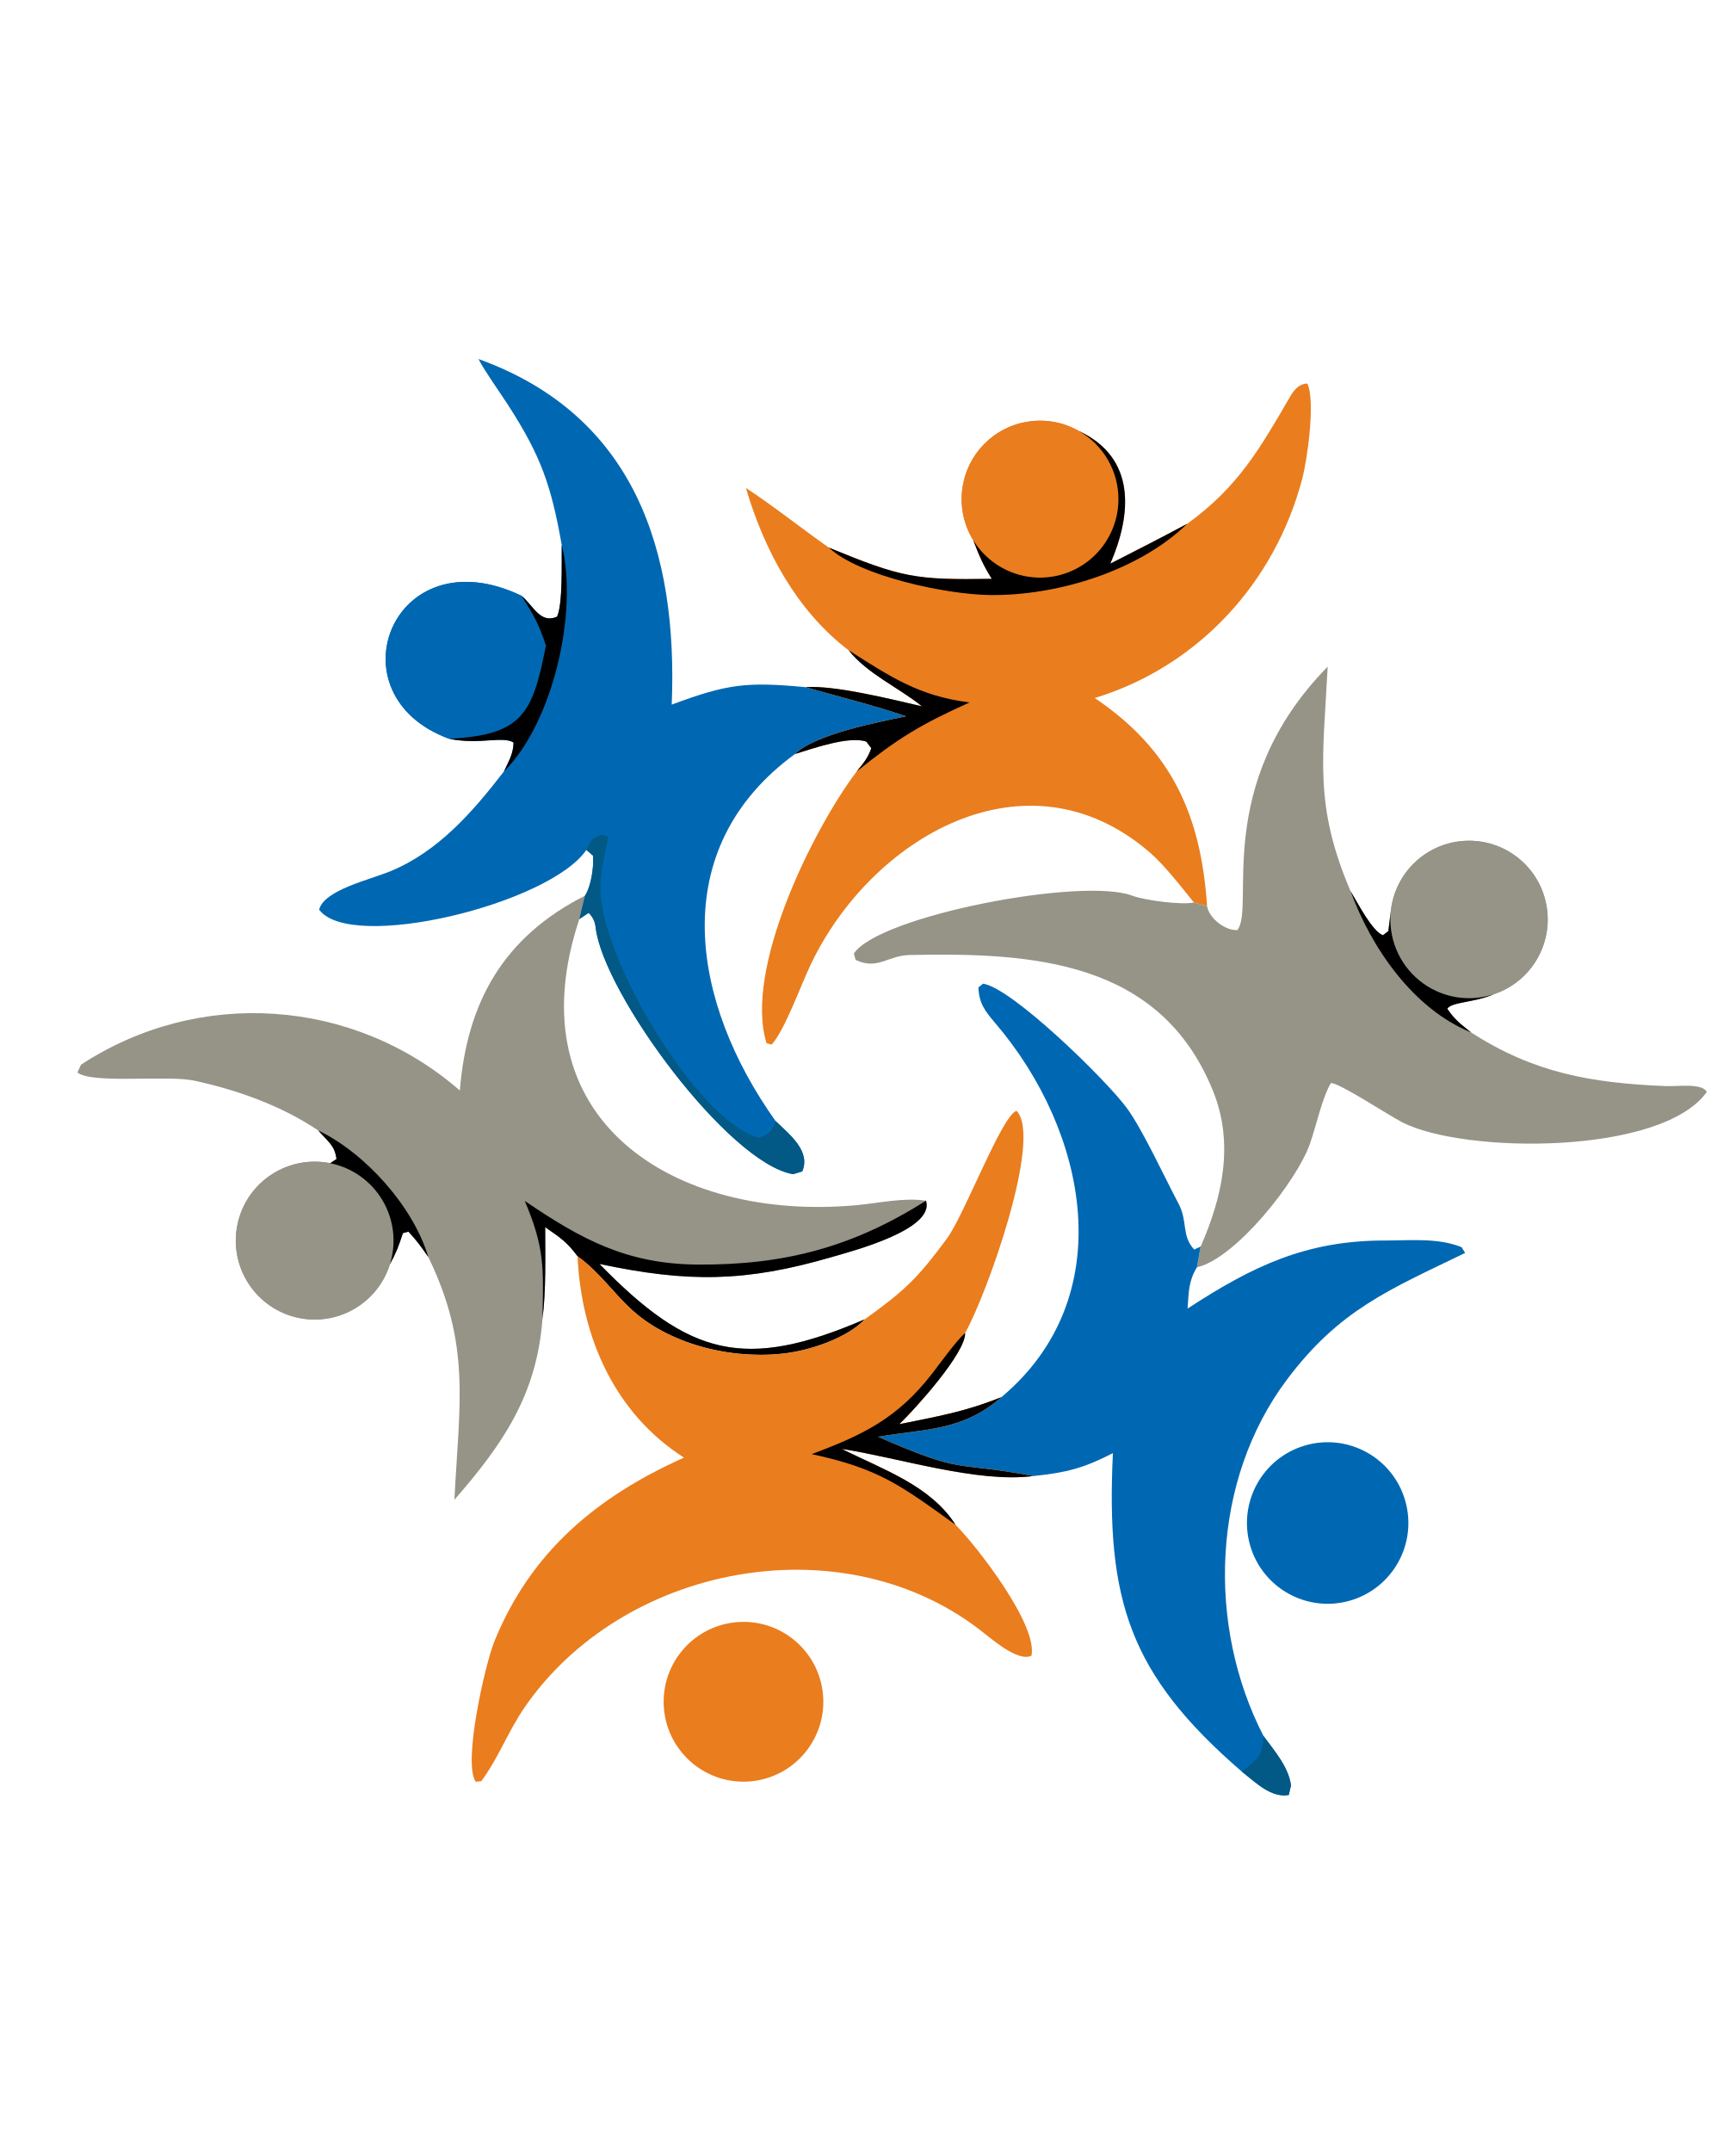
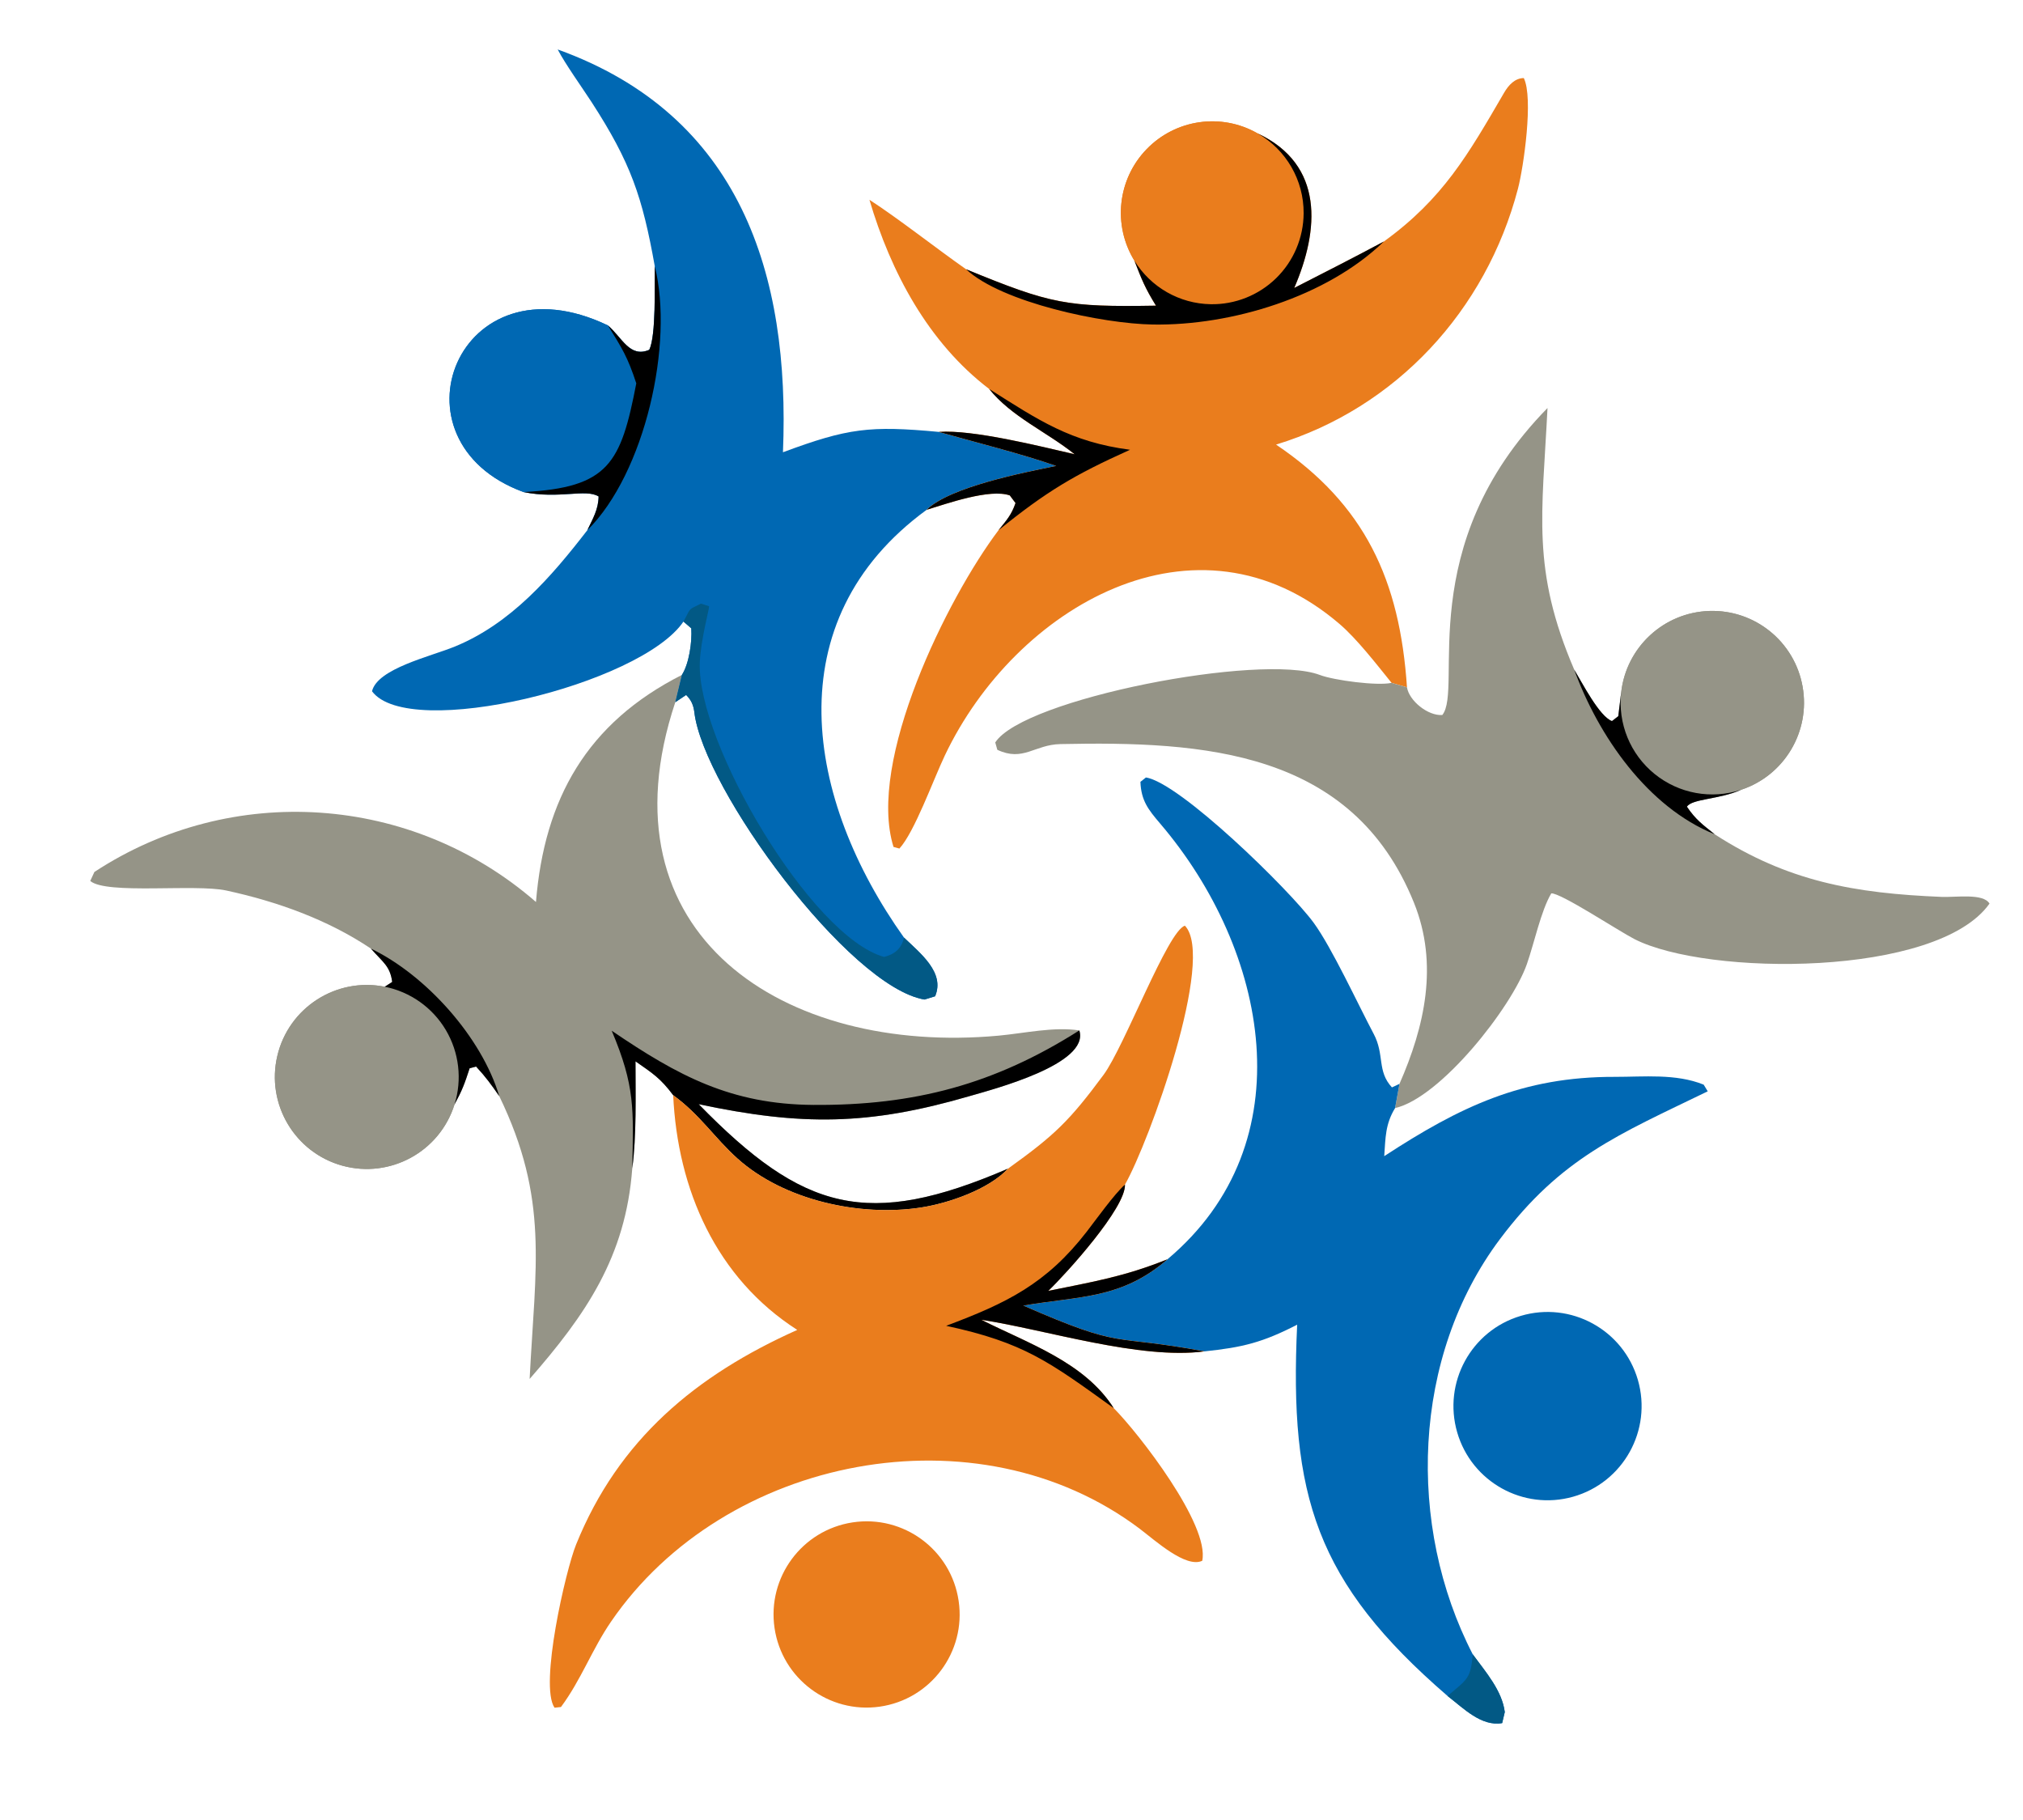
- <svg xmlns="http://www.w3.org/2000/svg" width="488" height="605" viewBox="0 0 488 605">
-   <path fill="#959487" transform="matrix(4.31858 0 0 4.32143 -0.000488281 0)" d="M38.089 58.269L37.72 59.79C33.389 72.779 43.808 79.503 55.781 78.402C57.235 78.268 58.847 77.894 60.289 78.111C60.883 79.99 55.5 81.387 54.161 81.777C48.532 83.418 44.771 83.447 39.028 82.226C44.879 88.218 48.466 89.2 56.305 85.826C55.229 86.977 53.014 87.749 51.461 87.991C48.049 88.524 43.791 87.597 41.188 85.254C39.906 84.102 39.098 82.811 37.602 81.725C36.887 80.771 36.453 80.504 35.497 79.838C35.497 81.697 35.56 84.006 35.317 85.81C34.953 90.748 32.723 93.974 29.585 97.566C29.906 91.25 30.668 87.518 27.889 81.781C27.423 81.112 27.146 80.725 26.593 80.127L26.234 80.223C25.95 81.088 25.822 81.447 25.388 82.244C24.561 84.883 21.794 86.393 19.128 85.661C16.461 84.928 14.854 82.216 15.49 79.526C16.127 76.835 18.78 75.132 21.492 75.673L21.907 75.402C21.79 74.51 21.384 74.306 20.718 73.542C18.301 71.924 15.473 70.913 12.639 70.301C10.892 69.924 5.952 70.536 5.041 69.768L5.273 69.266C12.945 64.236 23.007 64.913 29.939 70.942C30.405 65.174 32.792 60.947 38.089 58.269Z" />
-   <path fill="#959487" transform="matrix(4.31858 0 0 4.32143 -0.000488281 0)" d="M25.388 82.244C24.561 84.883 21.794 86.393 19.128 85.661C16.461 84.928 14.854 82.216 15.49 79.526C16.127 76.835 18.78 75.132 21.492 75.673C22.921 75.958 24.162 76.836 24.905 78.09C25.648 79.343 25.823 80.854 25.388 82.244Z" />
-   <path transform="matrix(4.31858 0 0 4.32143 -0.000488281 0)" d="M60.289 78.111C60.883 79.99 55.5 81.387 54.161 81.777C48.532 83.418 44.771 83.447 39.028 82.226C44.879 88.218 48.466 89.2 56.305 85.826C55.229 86.977 53.014 87.749 51.461 87.991C48.049 88.524 43.791 87.597 41.188 85.254C39.906 84.102 39.098 82.811 37.602 81.725C36.887 80.771 36.453 80.504 35.497 79.838C35.497 81.697 35.56 84.006 35.317 85.81C35.384 82.482 35.48 81.232 34.168 78.127C37.885 80.653 40.832 82.238 45.438 82.268C51.081 82.306 55.549 81.118 60.289 78.111Z" />
-   <path transform="matrix(4.31858 0 0 4.32143 -0.000488281 0)" d="M20.718 73.542C23.794 75.021 26.908 78.494 27.889 81.781C27.423 81.112 27.146 80.725 26.593 80.127L26.234 80.223C25.95 81.088 25.822 81.447 25.388 82.244C25.823 80.854 25.648 79.343 24.905 78.09C24.162 76.836 22.921 75.958 21.492 75.673L21.907 75.402C21.79 74.51 21.384 74.306 20.718 73.542Z" />
-   <path fill="#0068B3" transform="matrix(4.31858 0 0 4.32143 -0.000488281 0)" d="M31.152 23.356C41.358 27.033 44.142 35.895 43.734 45.839C47.362 44.493 48.579 44.344 52.443 44.703C54.384 45.254 57.157 45.949 58.999 46.603C57.188 46.974 53.078 47.77 51.76 49.052C43.264 55.255 45.013 65.243 50.496 72.931C51.425 73.821 52.792 74.888 52.233 76.204L51.64 76.386C47.416 75.68 39.289 64.617 38.785 60.356C38.739 59.962 38.619 59.675 38.325 59.386L37.72 59.79L38.089 58.269C38.487 57.652 38.666 56.438 38.615 55.667L38.178 55.289C35.787 58.813 22.842 61.964 20.779 59.18C21.084 57.911 24.034 57.245 25.405 56.684C28.538 55.402 30.788 52.803 32.809 50.187C33.119 49.537 33.425 49.028 33.438 48.306C32.707 47.856 31.243 48.468 29.243 48.062C21.47 45.218 25.576 34.74 33.957 38.761C34.75 39.435 35.17 40.588 36.266 40.122C36.653 39.321 36.559 36.522 36.574 35.457C35.885 31.584 35.234 29.673 33.048 26.3C32.525 25.493 31.568 24.159 31.152 23.356Z" />
-   <path fill="#0068B3" transform="matrix(4.31858 0 0 4.32143 -0.000488281 0)" d="M29.243 48.062C21.47 45.218 25.576 34.74 33.957 38.761C34.763 40.063 35.057 40.52 35.542 41.994C34.679 46.456 34.004 47.814 29.243 48.062Z" />
-   <path fill="#025985" transform="matrix(4.31858 0 0 4.32143 -0.000488281 0)" d="M38.178 55.289C38.627 54.479 38.38 54.673 39.153 54.288L39.609 54.432C39.63 54.571 39.137 56.298 39.09 57.591C38.928 62.041 45.3 72.869 49.38 74.007C49.962 73.863 50.355 73.555 50.496 72.931C51.425 73.821 52.792 74.888 52.233 76.204L51.64 76.386C47.416 75.68 39.289 64.617 38.785 60.356C38.739 59.962 38.619 59.675 38.325 59.386L37.72 59.79L38.089 58.269C38.487 57.652 38.666 56.438 38.615 55.667L38.178 55.289Z" />
-   <path transform="matrix(4.31858 0 0 4.32143 -0.000488281 0)" d="M36.574 35.457C37.653 39.772 36.027 47.006 32.809 50.187C33.119 49.537 33.425 49.028 33.438 48.306C32.707 47.856 31.243 48.468 29.243 48.062C34.004 47.814 34.679 46.456 35.542 41.994C35.057 40.52 34.763 40.063 33.957 38.761C34.75 39.435 35.17 40.588 36.266 40.122C36.653 39.321 36.559 36.522 36.574 35.457Z" />
-   <path fill="#EA7D1D" transform="matrix(4.31858 0 0 4.32143 -0.000488281 0)" d="M77.3 34.073C80.606 31.683 81.999 29.235 84.014 25.775C84.266 25.342 84.615 24.959 85.115 24.952C85.66 26.056 85.11 29.907 84.79 31.128C83.005 37.934 77.977 43.367 71.277 45.411C76.245 48.759 78.191 52.975 78.591 58.96L77.729 58.711C76.885 57.663 75.795 56.256 74.822 55.423C66.811 48.559 56.701 54.495 52.774 62.77C52.114 64.16 51.081 67.04 50.238 67.959L49.91 67.868C48.413 63.085 52.909 53.987 55.776 50.189C56.214 49.64 56.495 49.348 56.726 48.674L56.404 48.248C55.292 47.859 52.935 48.693 51.76 49.052C53.078 47.77 57.188 46.974 58.999 46.603C57.157 45.949 54.384 45.254 52.443 44.703C54.338 44.563 58.064 45.498 60.026 45.95C58.453 44.688 56.495 43.858 55.253 42.305C51.847 39.717 49.751 35.769 48.564 31.746C50.166 32.778 52.298 34.458 53.959 35.622C58.729 37.581 59.574 37.736 64.571 37.657C63.969 36.679 63.782 36.224 63.366 35.146C62.145 33.16 62.425 30.599 64.046 28.923C65.668 27.247 68.219 26.883 70.244 28.039C73.982 29.789 73.691 33.433 72.291 36.669C73.968 35.813 75.641 34.963 77.3 34.073Z" />
-   <path fill="#EA7D1D" transform="matrix(4.31858 0 0 4.32143 -0.000488281 0)" d="M63.366 35.146C62.145 33.16 62.425 30.599 64.046 28.923C65.668 27.247 68.219 26.883 70.244 28.039C71.844 28.952 72.829 30.657 72.819 32.499C72.811 33.864 72.258 35.169 71.282 36.123C70.306 37.077 68.988 37.6 67.624 37.576C65.883 37.545 64.278 36.629 63.366 35.146Z" />
-   <path transform="matrix(4.31858 0 0 4.32143 -0.000488281 0)" d="M70.244 28.039C73.982 29.789 73.691 33.433 72.291 36.669C73.968 35.813 75.641 34.963 77.3 34.073C74.111 37.163 68.787 38.779 64.391 38.709C61.606 38.665 55.969 37.49 53.959 35.622C58.729 37.581 59.574 37.736 64.571 37.657C63.969 36.679 63.782 36.224 63.366 35.146C64.278 36.629 65.883 37.545 67.624 37.576C68.988 37.6 70.306 37.077 71.282 36.123C72.258 35.169 72.811 33.864 72.819 32.499C72.829 30.657 71.844 28.952 70.244 28.039Z" />
-   <path transform="matrix(4.31858 0 0 4.32143 -0.000488281 0)" d="M55.253 42.305C58.012 44.048 59.801 45.268 63.122 45.7C59.988 47.109 58.451 48.028 55.776 50.189C56.214 49.64 56.495 49.348 56.726 48.674L56.404 48.248C55.292 47.859 52.935 48.693 51.76 49.052C53.078 47.77 57.188 46.974 58.999 46.603C57.157 45.949 54.384 45.254 52.443 44.703C54.338 44.563 58.064 45.498 60.026 45.95C58.453 44.688 56.495 43.858 55.253 42.305Z" />
-   <path fill="#959487" transform="matrix(4.31858 0 0 4.32143 -0.000488281 0)" d="M86.442 43.369C86.146 49.304 85.53 52.374 87.931 57.971C88.386 58.722 89.34 60.588 90.042 60.842L90.392 60.569L90.556 59.243C90.841 56.714 92.939 54.778 95.482 54.697C98.026 54.615 100.243 56.413 100.689 58.918C101.135 61.423 99.675 63.876 97.26 64.678C96.033 65.225 94.508 65.175 94.229 65.623C94.728 66.357 95.089 66.607 95.779 67.164C99.857 69.8 103.593 70.457 108.456 70.657C109.262 70.69 110.784 70.443 111.129 71.032C108.214 75.148 95.347 75.09 91.288 73.008C90.421 72.563 87.173 70.424 86.65 70.46C86.078 71.426 85.7 73.236 85.287 74.41C84.427 76.855 80.45 81.873 77.927 82.445L78.172 81.094C79.572 77.906 80.371 74.424 78.98 70.981C75.544 62.472 67.23 61.961 59.237 62.128C57.775 62.159 57.157 63.127 55.708 62.448L55.593 62.038C57.156 59.597 70.456 57.031 73.722 58.27C74.516 58.571 76.95 58.889 77.729 58.711L78.591 58.96C78.715 59.719 79.765 60.561 80.562 60.505C81.752 59.04 78.876 51.08 86.442 43.369Z" />
-   <path fill="#959487" transform="matrix(4.31858 0 0 4.32143 -0.000488281 0)" d="M90.556 59.243C90.841 56.714 92.939 54.778 95.482 54.697C98.026 54.615 100.243 56.413 100.689 58.918C101.135 61.423 99.675 63.876 97.26 64.678C95.602 65.228 93.777 64.895 92.421 63.795C91.064 62.695 90.361 60.979 90.556 59.243Z" />
-   <path transform="matrix(4.31858 0 0 4.32143 -0.000488281 0)" d="M87.931 57.971C88.386 58.722 89.34 60.588 90.042 60.842L90.392 60.569L90.556 59.243C90.361 60.979 91.064 62.695 92.421 63.795C93.777 64.895 95.602 65.228 97.26 64.678C96.033 65.225 94.508 65.175 94.229 65.623C94.728 66.357 95.089 66.607 95.779 67.164C92.019 65.641 89.275 61.661 87.931 57.971Z" />
-   <path fill="#0068B3" transform="matrix(4.31858 0 0 4.32143 -0.000488281 0)" d="M65.208 90.886C72.979 84.373 70.83 73.616 64.801 66.562C64.131 65.779 63.741 65.275 63.702 64.235L64.007 63.994C65.89 64.268 72.03 70.262 73.378 72.102C74.392 73.485 75.868 76.681 76.73 78.301C77.352 79.471 76.902 80.375 77.751 81.29L78.172 81.094L77.927 82.445C77.377 83.343 77.394 84.093 77.321 85.129C81.552 82.37 85.038 80.692 90.196 80.702C91.823 80.705 93.611 80.511 95.163 81.136L95.391 81.511C90.423 83.919 87.203 85.206 83.787 89.755C78.862 96.314 78.559 105.764 82.265 112.938C82.988 113.924 83.903 114.963 84.052 116.159L83.906 116.773C82.748 116.975 81.763 115.96 80.855 115.257C73.497 108.909 72.007 104.075 72.458 94.535C70.531 95.526 69.414 95.805 67.272 96.025C61.933 95.03 62.888 95.97 57.155 93.469C60.287 92.928 62.642 93.115 65.208 90.886Z" />
-   <path fill="#025985" transform="matrix(4.31858 0 0 4.32143 -0.000488281 0)" d="M82.265 112.938C82.988 113.924 83.903 114.963 84.052 116.159L83.906 116.773C82.748 116.975 81.763 115.96 80.855 115.257C82.009 114.295 82.14 114.273 82.265 112.938Z" />
-   <path fill="#EA7D1D" transform="matrix(4.31858 0 0 4.32143 -0.000488281 0)" d="M56.305 85.826C58.928 83.944 59.738 83.159 61.641 80.59C62.805 79.019 65.229 72.547 66.186 72.266C67.913 74.053 64.189 84.349 62.837 86.717C62.887 88.008 59.589 91.656 58.554 92.65C61.077 92.133 62.788 91.859 65.208 90.886C62.642 93.115 60.287 92.928 57.155 93.469C62.888 95.97 61.933 95.03 67.272 96.025C63.658 96.499 58.453 94.82 54.809 94.26C57.455 95.59 60.579 96.632 62.21 99.193C63.603 100.591 67.586 105.716 67.154 107.715C66.242 108.142 64.523 106.579 63.678 105.94C54.603 99.085 40.477 101.849 34.129 111.113C33.069 112.66 32.455 114.37 31.334 115.876L30.975 115.915C30.113 114.673 31.604 108.229 32.176 106.812C34.547 100.948 38.873 97.36 44.532 94.827C40.01 91.929 37.846 86.999 37.602 81.725C39.098 82.811 39.906 84.102 41.188 85.254C43.791 87.597 48.049 88.524 51.461 87.991C53.014 87.749 55.229 86.977 56.305 85.826Z" />
-   <path transform="matrix(4.31858 0 0 4.32143 -0.000488281 0)" d="M52.85 94.599C56.218 93.335 58.436 92.27 60.705 89.341C61.233 88.659 62.241 87.246 62.837 86.717C62.887 88.008 59.589 91.656 58.554 92.65C61.077 92.133 62.788 91.859 65.208 90.886C62.642 93.115 60.287 92.928 57.155 93.469C62.888 95.97 61.933 95.03 67.272 96.025C63.658 96.499 58.453 94.82 54.809 94.26C57.455 95.59 60.579 96.632 62.21 99.193C58.61 96.605 57.196 95.533 52.85 94.599Z" />
-   <path fill="#0068B3" transform="matrix(4.31858 0 0 4.32143 -0.000488281 0)" d="M84.942 94.044C87.738 93.212 90.677 94.817 91.488 97.618C92.3 100.42 90.674 103.347 87.866 104.138C85.088 104.921 82.197 103.316 81.394 100.543C80.591 97.77 82.175 94.868 84.942 94.044Z" />
-   <path fill="#EA7D1D" transform="matrix(4.31858 0 0 4.32143 -0.000488281 0)" d="M47.62 105.572C50.469 105.136 53.129 107.102 53.549 109.954C53.968 112.805 51.987 115.454 49.133 115.857C46.302 116.256 43.68 114.295 43.264 111.467C42.848 108.638 44.794 106.005 47.62 105.572Z" />
+ <svg xmlns="http://www.w3.org/2000/svg" version="1.2" viewBox="0 0 488 439" width="488" height="439">
+   <style>
+ 		.s0 { fill: #959487 } 
+ 		.s1 { fill: #000000 } 
+ 		.s2 { fill: #0068b3 } 
+ 		.s3 { fill: #025985 } 
+ 		.s4 { fill: #ea7d1d } 
+ 	</style>
+   <path class="s0" d="m164.49 162.8l-1.59 6.58c-18.71 56.13 26.29 85.19 78 80.43 6.27-0.58 13.24-2.2 19.46-1.26 2.57 8.12-20.68 14.16-26.46 15.84-24.31 7.09-40.55 7.22-65.36 1.95 25.27 25.89 40.76 30.13 74.62 15.55-4.65 4.98-14.21 8.31-20.92 9.36-14.74 2.3-33.13-1.71-44.37-11.83-5.53-4.98-9.02-10.56-15.48-15.25-3.09-4.12-4.96-5.28-9.09-8.16 0 8.04 0.27 18.02-0.78 25.81-1.58 21.34-11.2 35.28-24.76 50.8 1.39-27.29 4.68-43.42-7.32-68.21-2.01-2.89-3.21-4.56-5.6-7.15l-1.55 0.42c-1.22 3.74-1.78 5.29-3.65 8.73-3.57 11.4-15.52 17.93-27.04 14.77-11.51-3.17-18.45-14.89-15.7-26.51 2.75-11.63 14.2-18.99 25.91-16.66l1.8-1.16c-0.51-3.86-2.26-4.74-5.14-8.04-10.44-7-22.65-11.36-34.89-14.01-7.54-1.63-28.88 1.02-32.81-2.3l1-2.17c33.13-21.74 76.59-18.81 106.52 7.24 2.02-24.93 12.33-43.19 35.2-54.77z" />
+   <path class="s0" d="m109.64 266.41c-3.57 11.4-15.52 17.93-27.04 14.77-11.51-3.17-18.45-14.89-15.7-26.51 2.75-11.63 14.2-18.99 25.91-16.66 6.17 1.24 11.53 5.03 14.74 10.45 3.21 5.42 3.97 11.94 2.09 17.95z" />
+   <path class="s1" d="m260.36 248.55c2.57 8.12-20.68 14.16-26.46 15.84-24.31 7.09-40.55 7.22-65.36 1.95 25.27 25.89 40.76 30.13 74.62 15.55-4.65 4.98-14.21 8.31-20.92 9.36-14.74 2.3-33.13-1.71-44.37-11.83-5.53-4.98-9.02-10.56-15.48-15.25-3.09-4.12-4.96-5.28-9.09-8.16 0 8.04 0.27 18.02-0.78 25.81 0.29-14.38 0.7-19.78-4.96-33.2 16.05 10.91 28.78 17.76 48.66 17.9 24.38 0.16 43.67-4.97 64.14-17.97z" />
+   <path class="s1" d="m89.47 228.81c13.29 6.39 26.74 21.4 30.97 35.6-2.01-2.89-3.21-4.56-5.6-7.15l-1.55 0.42c-1.22 3.74-1.78 5.29-3.65 8.73 1.88-6.01 1.12-12.53-2.09-17.95-3.21-5.42-8.57-9.21-14.74-10.45l1.8-1.16c-0.51-3.86-2.26-4.74-5.14-8.04z" />
+   <path class="s2" d="m134.53 11.93c44.08 15.89 56.1 54.19 54.34 97.16 15.67-5.82 20.92-6.46 37.61-4.91 8.38 2.38 20.35 5.38 28.31 8.21-7.82 1.61-25.57 5.04-31.26 10.58-36.69 26.81-29.14 69.97-5.46 103.19 4.01 3.85 9.92 8.46 7.5 14.15l-2.56 0.79c-18.24-3.06-53.34-50.86-55.51-69.28-0.21-1.7-0.72-2.94-1.99-4.19l-2.61 1.75 1.59-6.58c1.72-2.66 2.49-7.91 2.27-11.24l-1.89-1.63c-10.32 15.23-66.22 28.84-75.13 16.81 1.31-5.48 14.05-8.36 19.97-10.78 13.53-5.54 23.25-16.78 31.98-28.08 1.34-2.81 2.66-5.01 2.71-8.13-3.15-1.94-9.48 0.7-18.11-1.06-33.57-12.29-15.84-57.56 20.36-40.19 3.42 2.91 5.24 7.9 9.97 5.88 1.67-3.46 1.26-15.55 1.33-20.16-2.98-16.73-5.79-24.99-15.23-39.57-2.26-3.48-6.39-9.25-8.19-12.72z" />
+   <path class="s2" d="m126.29 118.69c-33.57-12.29-15.84-57.56 20.36-40.19 3.47 5.63 4.75 7.6 6.84 13.97-3.72 19.29-6.64 25.15-27.2 26.22z" />
+   <path class="s3" d="m164.87 149.93c1.94-3.5 0.88-2.66 4.22-4.33l1.96 0.63c0.09 0.59-2.03 8.06-2.24 13.64-0.7 19.24 26.82 66.03 44.44 70.95 2.51-0.62 4.21-1.96 4.82-4.66 4.01 3.85 9.92 8.46 7.5 14.15l-2.56 0.79c-18.24-3.06-53.34-50.86-55.51-69.28-0.21-1.7-0.72-2.94-1.99-4.19l-2.61 1.75 1.59-6.58c1.72-2.66 2.49-7.91 2.27-11.24z" />
+   <path class="s1" d="m157.95 64.22c4.66 18.65-2.37 49.91-16.26 63.66 1.34-2.81 2.66-5.01 2.71-8.13-3.15-1.94-9.48 0.7-18.11-1.06 20.56-1.07 23.48-6.93 27.2-26.22-2.09-6.37-3.37-8.34-6.84-13.97 3.42 2.91 5.24 7.9 9.97 5.88 1.67-3.46 1.26-15.55 1.33-20.16z" />
+   <path class="s4" d="m333.83 58.25c14.28-10.34 20.29-20.92 28.99-35.87 1.09-1.87 2.6-3.52 4.76-3.55 2.35 4.77-0.03 21.41-1.41 26.69-7.71 29.41-29.42 52.89-58.35 61.72 21.45 14.47 29.85 32.69 31.58 58.55l-3.72-1.08c-3.65-4.52-8.35-10.6-12.55-14.2-34.6-29.67-78.26-4.01-95.22 31.74-2.85 6.01-7.31 18.46-10.95 22.43l-1.42-0.39c-6.47-20.67 12.95-59.99 25.33-76.4 1.9-2.37 3.11-3.64 4.1-6.55l-1.38-1.84c-4.81-1.68-14.99 1.92-20.06 3.47 5.69-5.54 23.44-8.97 31.26-10.58-7.96-2.83-19.93-5.83-28.31-8.21 8.18-0.6 24.27 3.44 32.75 5.39-6.8-5.45-15.25-9.04-20.62-15.75-14.7-11.19-23.76-28.25-28.88-45.63 6.91 4.46 16.12 11.72 23.3 16.75 20.6 8.46 24.25 9.14 45.82 8.79-2.6-4.22-3.4-6.19-5.2-10.85-5.27-8.58-4.07-19.65 2.94-26.89 7-7.24 18.02-8.82 26.76-3.82 16.15 7.56 14.89 23.31 8.85 37.29 7.24-3.7 14.46-7.37 21.63-11.21z" />
+   <path class="s4" d="m273.65 62.88c-5.27-8.58-4.07-19.65 2.94-26.89 7-7.24 18.02-8.82 26.76-3.82 6.92 3.94 11.17 11.31 11.12 19.27-0.03 5.9-2.42 11.54-6.63 15.66-4.22 4.12-9.91 6.39-15.8 6.28-7.52-0.13-14.45-4.09-18.39-10.5z" />
+   <path class="s1" d="m303.35 32.17c16.15 7.56 14.89 23.31 8.85 37.29 7.24-3.7 14.46-7.37 21.63-11.21-13.78 13.35-36.77 20.33-55.75 20.03-12.03-0.19-36.38-5.27-45.05-13.34 20.6 8.46 24.25 9.14 45.82 8.79-2.6-4.22-3.4-6.19-5.2-10.85 3.94 6.41 10.87 10.37 18.39 10.5 5.89 0.11 11.58-2.16 15.8-6.28 4.21-4.12 6.6-9.76 6.63-15.66 0.05-7.96-4.2-15.33-11.12-19.27z" />
+   <path class="s1" d="m238.61 93.82c11.92 7.53 19.64 12.8 33.99 14.67-13.54 6.09-20.17 10.06-31.73 19.4 1.9-2.37 3.11-3.64 4.1-6.55l-1.38-1.84c-4.81-1.68-14.99 1.92-20.06 3.47 5.69-5.54 23.44-8.97 31.26-10.58-7.96-2.83-19.93-5.83-28.31-8.21 8.18-0.6 24.27 3.44 32.75 5.39-6.8-5.45-15.25-9.04-20.62-15.75z" />
+   <path class="s0" d="m373.3 98.42c-1.27 25.64-3.93 38.91 6.44 63.1 1.96 3.24 6.08 11.31 9.11 12.41l1.52-1.18 0.7-5.74c1.23-10.92 10.29-19.29 21.28-19.64 10.98-0.35 20.56 7.41 22.48 18.24 1.93 10.83-4.38 21.43-14.81 24.89-5.29 2.37-11.88 2.15-13.09 4.09 2.16 3.17 3.72 4.25 6.7 6.65 17.61 11.39 33.74 14.24 54.75 15.1 3.48 0.14 10.05-0.93 11.54 1.62-12.59 17.79-68.16 17.53-85.69 8.54-3.74-1.92-17.77-11.17-20.02-11.01-2.48 4.17-4.11 11.99-5.89 17.07-3.72 10.56-20.89 32.25-31.79 34.72l1.06-5.84c6.05-13.78 9.5-28.82 3.49-43.7-14.84-36.77-50.74-38.98-85.26-38.26-6.31 0.13-8.98 4.32-15.24 1.38l-0.5-1.77c6.75-10.54 64.19-21.64 78.3-16.28 3.42 1.3 13.93 2.68 17.3 1.9l3.72 1.08c0.54 3.28 5.07 6.92 8.52 6.68 5.13-6.33-7.29-40.73 25.38-74.05z" />
+   <path class="s0" d="m391.07 167.01c1.23-10.92 10.29-19.29 21.28-19.64 10.98-0.35 20.56 7.41 22.48 18.24 1.93 10.83-4.38 21.43-14.81 24.89-7.16 2.38-15.04 0.94-20.9-3.82-5.86-4.75-8.89-12.16-8.05-19.67z" />
+   <path class="s1" d="m379.74 161.52c1.96 3.24 6.08 11.31 9.11 12.41l1.52-1.18 0.7-5.74c-0.84 7.51 2.19 14.92 8.05 19.67 5.86 4.76 13.74 6.2 20.9 3.82-5.29 2.37-11.88 2.15-13.09 4.09 2.16 3.17 3.72 4.25 6.7 6.65-16.24-6.58-28.09-23.78-33.89-39.72z" />
+   <path class="s2" d="m281.61 303.76c33.55-28.15 24.27-74.63-1.76-105.12-2.89-3.38-4.58-5.56-4.75-10.05l1.32-1.05c8.13 1.19 34.65 27.09 40.47 35.04 4.38 5.98 10.75 19.79 14.47 26.79 2.69 5.06 0.75 8.96 4.41 12.92l1.82-0.85-1.06 5.84c-2.37 3.88-2.3 7.12-2.62 11.6 18.28-11.93 33.33-19.18 55.61-19.13 7.03 0.01 14.75-0.83 21.45 1.88l0.98 1.61c-21.45 10.41-35.36 15.97-50.11 35.63-21.27 28.35-22.58 69.18-6.57 100.18 3.12 4.26 7.07 8.75 7.72 13.92l-0.63 2.66c-5.01 0.87-9.26-3.52-13.18-6.55-31.78-27.44-38.21-48.33-36.27-89.55-8.32 4.28-13.14 5.48-22.39 6.44-23.06-4.3-18.94-0.24-43.69-11.05 13.53-2.34 23.7-1.53 34.78-11.16z" />
+   <path class="s3" d="m355.27 399.05c3.12 4.26 7.07 8.75 7.72 13.92l-0.63 2.66c-5.01 0.87-9.26-3.52-13.18-6.55 4.98-4.16 5.55-4.26 6.09-10.03z" />
+   <path class="s4" d="m243.16 281.89c11.33-8.13 14.82-11.53 23.04-22.62 5.03-6.8 15.5-34.76 19.63-35.98 7.46 7.73-8.63 52.22-14.46 62.45 0.21 5.58-14.03 21.34-18.5 25.64 10.9-2.23 18.28-3.42 28.74-7.62-11.08 9.63-21.25 8.82-34.78 11.16 24.75 10.81 20.63 6.75 43.69 11.05-15.61 2.04-38.09-5.21-53.82-7.63 11.42 5.75 24.92 10.25 31.96 21.32 6.01 6.04 23.21 28.18 21.35 36.82-3.94 1.85-11.36-4.91-15.01-7.67-39.19-29.62-100.2-17.68-127.61 22.36-4.58 6.68-7.23 14.07-12.07 20.58l-1.55 0.17c-3.72-5.37 2.71-33.22 5.19-39.34 10.23-25.34 28.91-40.85 53.36-51.79-19.54-12.52-28.88-33.83-29.93-56.62 6.46 4.69 9.95 10.27 15.48 15.25 11.24 10.12 29.63 14.13 44.37 11.83 6.71-1.05 16.27-4.38 20.92-9.36z" />
+   <path class="s1" d="m228.24 319.8c14.54-5.46 24.12-10.06 33.92-22.72 2.28-2.95 6.63-9.05 9.21-11.34 0.21 5.58-14.03 21.34-18.5 25.64 10.9-2.23 18.28-3.42 28.74-7.62-11.08 9.63-21.25 8.82-34.78 11.16 24.75 10.81 20.63 6.75 43.69 11.05-15.61 2.04-38.09-5.21-53.82-7.63 11.42 5.75 24.92 10.25 31.96 21.32-15.55-11.19-21.66-15.82-40.42-19.86z" />
+   <path class="s2" d="m366.83 317.41c12.07-3.6 24.76 3.33 28.27 15.44 3.5 12.11-3.52 24.76-15.64 28.18-12 3.38-24.48-3.56-27.95-15.54-3.47-11.99 3.37-24.53 15.32-28.08z" />
+   <path class="s4" d="m205.65 367.22c12.31-1.88 23.79 6.61 25.6 18.94 1.82 12.32-6.74 23.77-19.07 25.51-12.22 1.72-23.54-6.75-25.34-18.97-1.8-12.23 6.61-23.61 18.81-25.48z" />
</svg>
